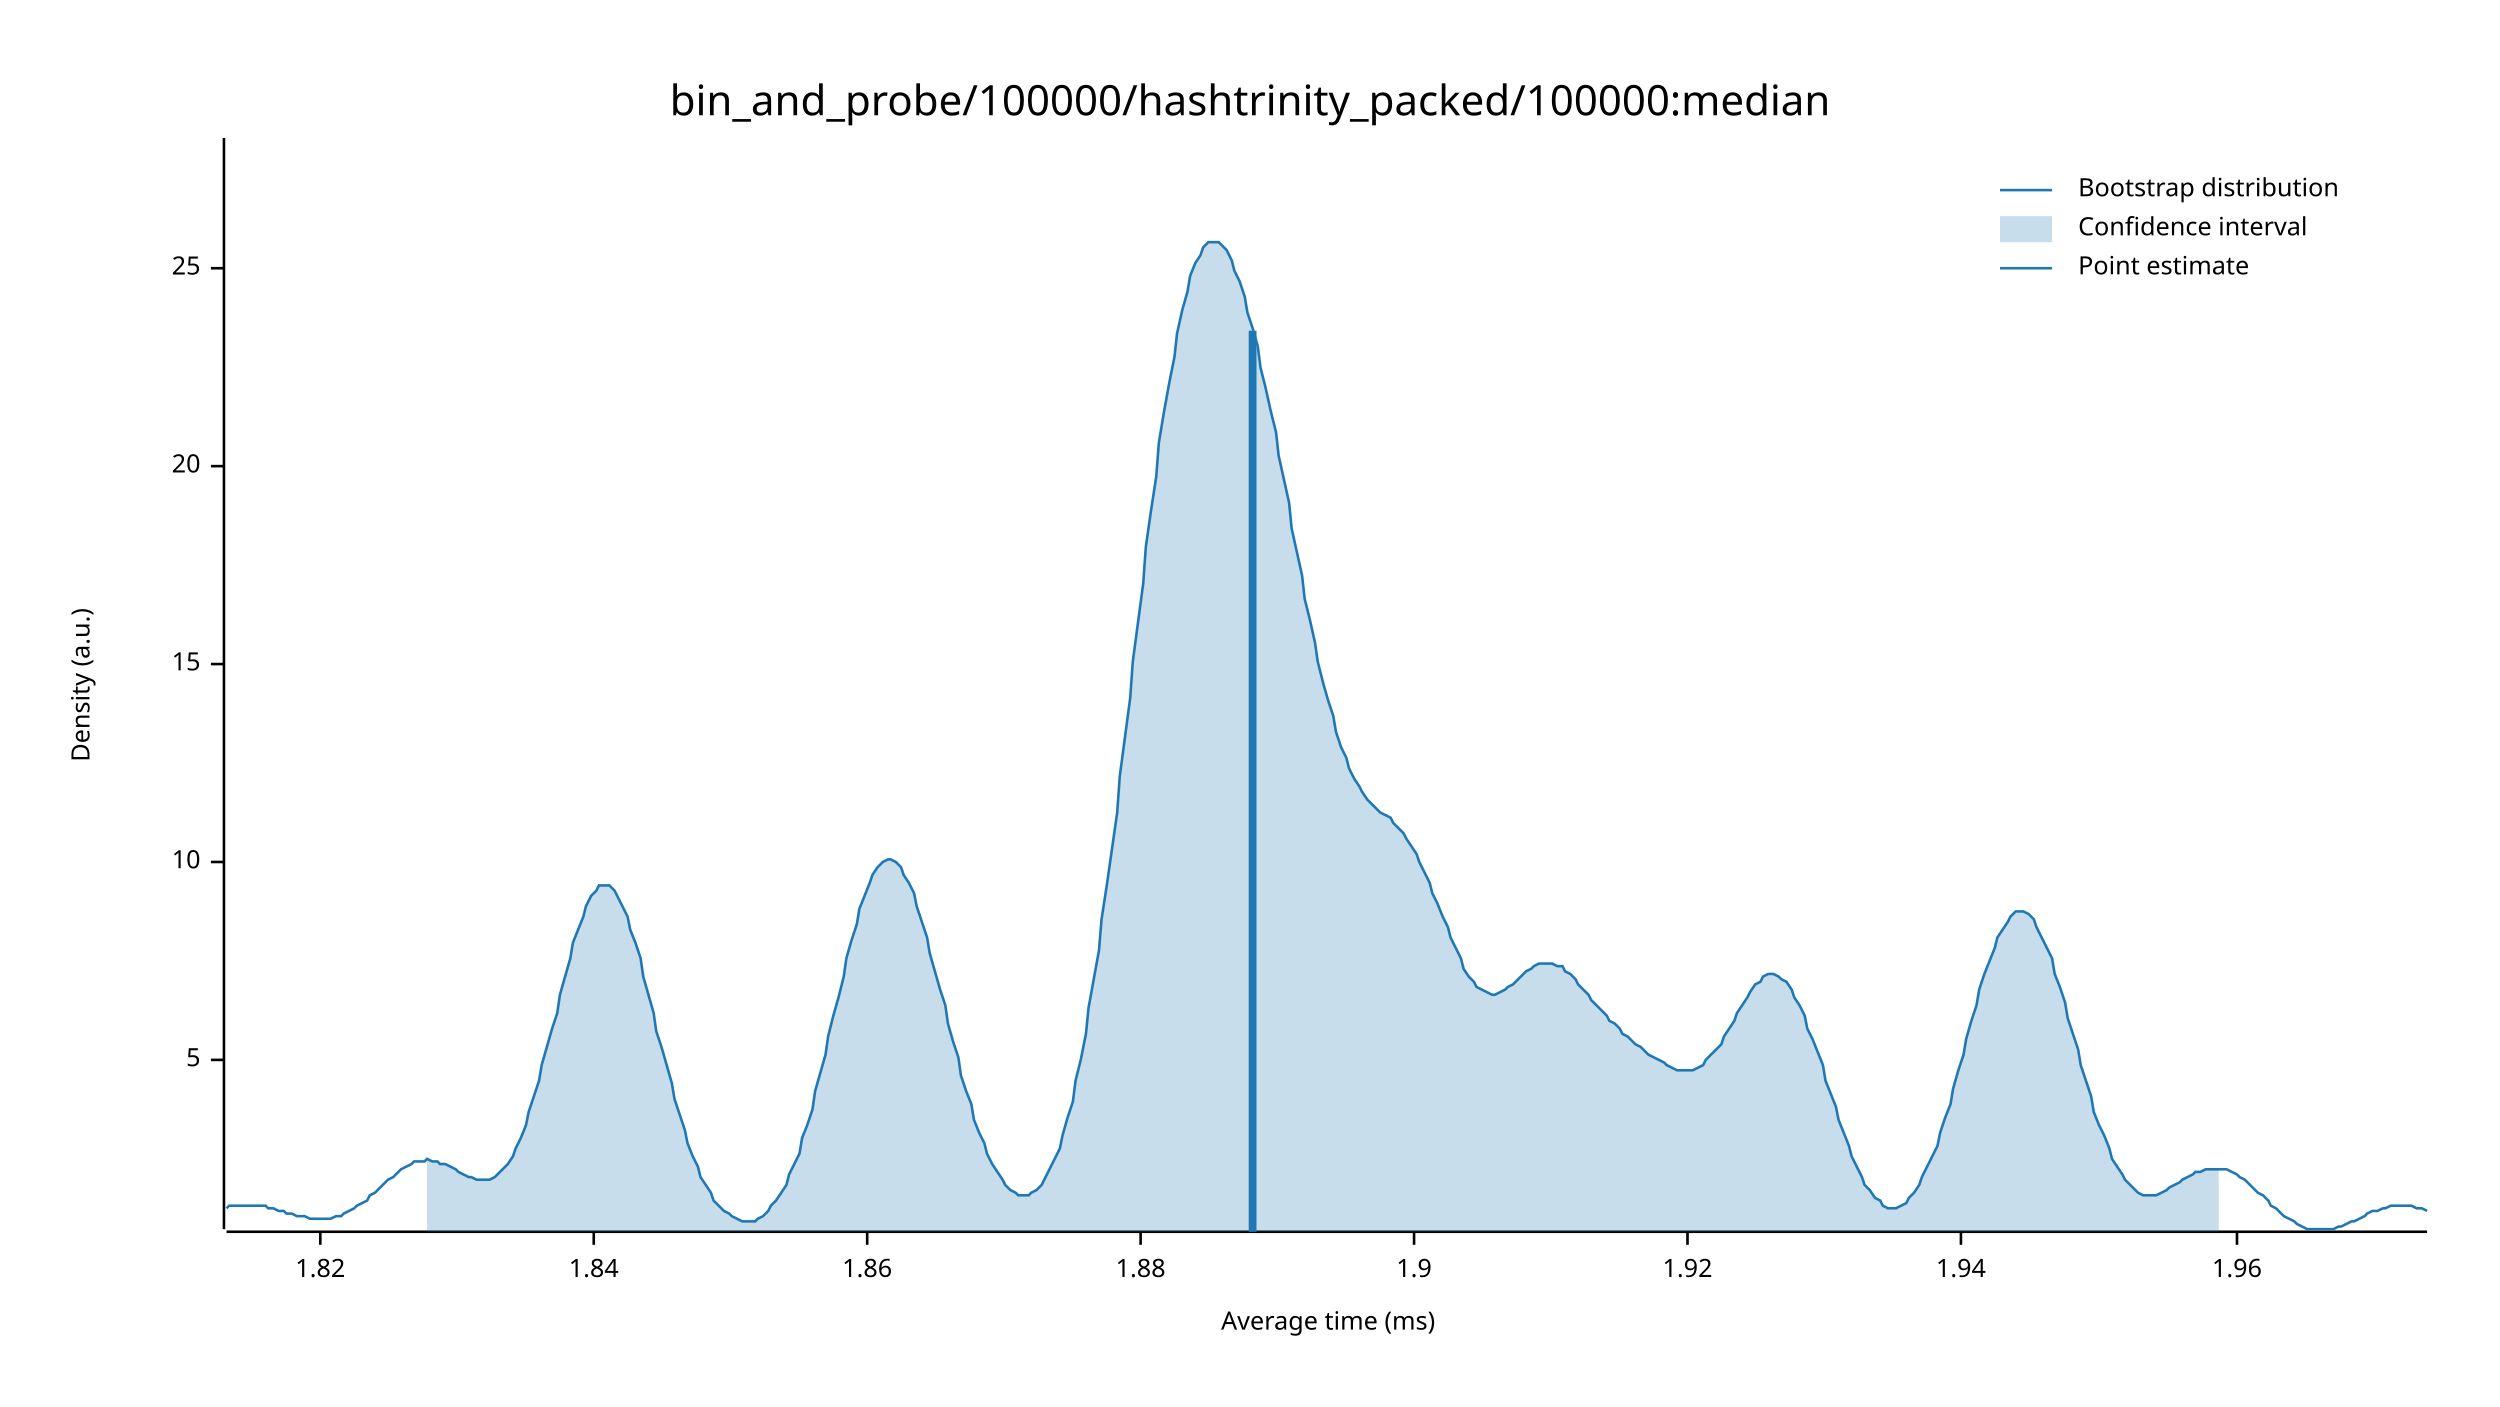
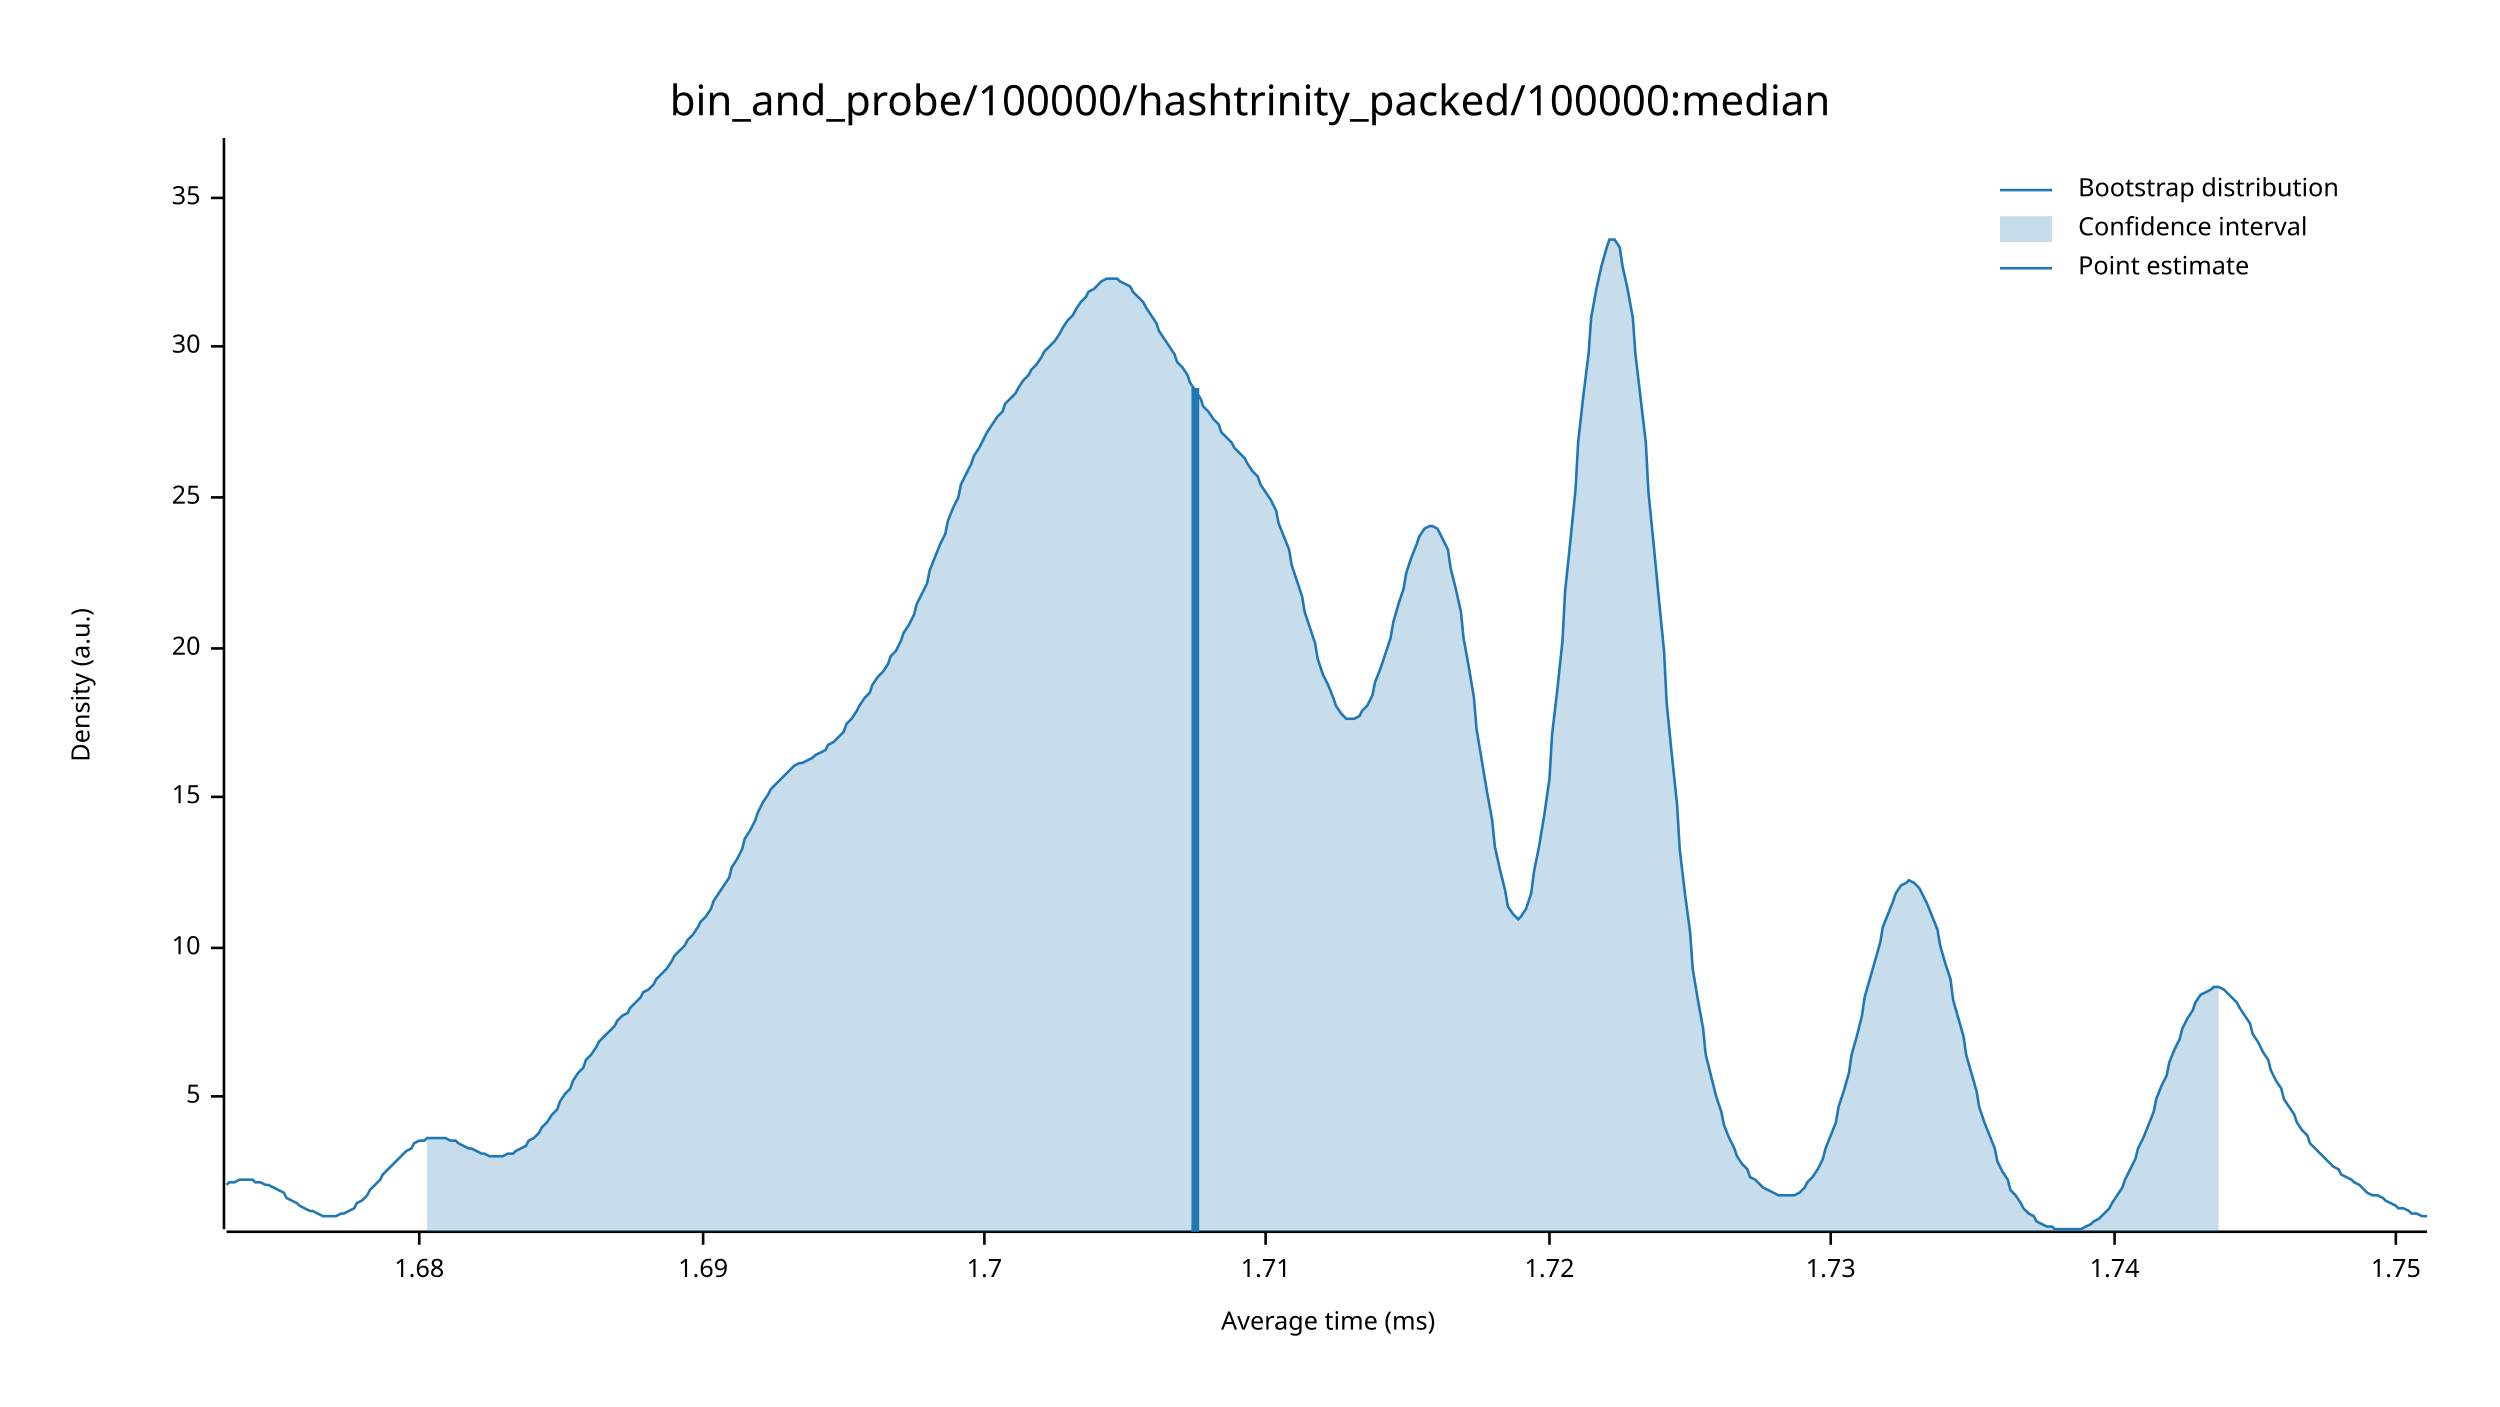
<svg xmlns="http://www.w3.org/2000/svg" width="960" height="540" viewBox="0 0 960 540">
  <text x="480" y="32" dy="0.76em" text-anchor="middle" font-family="sans-serif" font-size="16.129" opacity="1" fill="#000000">
bin_and_probe/100000/hashtrinity_packed/100000:median
</text>
  <text x="27" y="263" dy="0.76em" text-anchor="middle" font-family="sans-serif" font-size="9.677" opacity="1" fill="#000000" transform="rotate(270, 27, 263)">
Density (a.u.)
</text>
  <text x="510" y="513" dy="-0.5ex" text-anchor="middle" font-family="sans-serif" font-size="9.677" opacity="1" fill="#000000">
Average time (ms)
</text>
  <polyline fill="none" opacity="1" stroke="#000000" stroke-width="1" points="86,53 86,472 " />
-   <text x="77" y="407" dy="0.5ex" text-anchor="end" font-family="sans-serif" font-size="9.677" opacity="1" fill="#000000">
+   <text x="77" y="421" dy="0.5ex" text-anchor="end" font-family="sans-serif" font-size="9.677" opacity="1" fill="#000000">
5
</text>
-   <polyline fill="none" opacity="1" stroke="#000000" stroke-width="1" points="81,407 86,407 " />
-   <text x="77" y="331" dy="0.5ex" text-anchor="end" font-family="sans-serif" font-size="9.677" opacity="1" fill="#000000">
+   <polyline fill="none" opacity="1" stroke="#000000" stroke-width="1" points="81,421 86,421 " />
+   <text x="77" y="364" dy="0.5ex" text-anchor="end" font-family="sans-serif" font-size="9.677" opacity="1" fill="#000000">
10
</text>
-   <polyline fill="none" opacity="1" stroke="#000000" stroke-width="1" points="81,331 86,331 " />
-   <text x="77" y="255" dy="0.5ex" text-anchor="end" font-family="sans-serif" font-size="9.677" opacity="1" fill="#000000">
+   <polyline fill="none" opacity="1" stroke="#000000" stroke-width="1" points="81,364 86,364 " />
+   <text x="77" y="306" dy="0.5ex" text-anchor="end" font-family="sans-serif" font-size="9.677" opacity="1" fill="#000000">
15
</text>
-   <polyline fill="none" opacity="1" stroke="#000000" stroke-width="1" points="81,255 86,255 " />
-   <text x="77" y="179" dy="0.5ex" text-anchor="end" font-family="sans-serif" font-size="9.677" opacity="1" fill="#000000">
+   <polyline fill="none" opacity="1" stroke="#000000" stroke-width="1" points="81,306 86,306 " />
+   <text x="77" y="249" dy="0.5ex" text-anchor="end" font-family="sans-serif" font-size="9.677" opacity="1" fill="#000000">
20
</text>
-   <polyline fill="none" opacity="1" stroke="#000000" stroke-width="1" points="81,179 86,179 " />
-   <text x="77" y="103" dy="0.5ex" text-anchor="end" font-family="sans-serif" font-size="9.677" opacity="1" fill="#000000">
+   <polyline fill="none" opacity="1" stroke="#000000" stroke-width="1" points="81,249 86,249 " />
+   <text x="77" y="191" dy="0.5ex" text-anchor="end" font-family="sans-serif" font-size="9.677" opacity="1" fill="#000000">
25
</text>
-   <polyline fill="none" opacity="1" stroke="#000000" stroke-width="1" points="81,103 86,103 " />
+   <polyline fill="none" opacity="1" stroke="#000000" stroke-width="1" points="81,191 86,191 " />
+   <text x="77" y="133" dy="0.5ex" text-anchor="end" font-family="sans-serif" font-size="9.677" opacity="1" fill="#000000">
+ 30
+ </text>
+   <polyline fill="none" opacity="1" stroke="#000000" stroke-width="1" points="81,133 86,133 " />
+   <text x="77" y="76" dy="0.5ex" text-anchor="end" font-family="sans-serif" font-size="9.677" opacity="1" fill="#000000">
+ 35
+ </text>
+   <polyline fill="none" opacity="1" stroke="#000000" stroke-width="1" points="81,76 86,76 " />
  <polyline fill="none" opacity="1" stroke="#000000" stroke-width="1" points="87,473 932,473 " />
-   <text x="123" y="483" dy="0.76em" text-anchor="middle" font-family="sans-serif" font-size="9.677" opacity="1" fill="#000000">
- 1.82
+   <text x="161" y="483" dy="0.76em" text-anchor="middle" font-family="sans-serif" font-size="9.677" opacity="1" fill="#000000">
+ 1.68
</text>
-   <polyline fill="none" opacity="1" stroke="#000000" stroke-width="1" points="123,473 123,478 " />
-   <text x="228" y="483" dy="0.76em" text-anchor="middle" font-family="sans-serif" font-size="9.677" opacity="1" fill="#000000">
- 1.84
+   <polyline fill="none" opacity="1" stroke="#000000" stroke-width="1" points="161,473 161,478 " />
+   <text x="270" y="483" dy="0.76em" text-anchor="middle" font-family="sans-serif" font-size="9.677" opacity="1" fill="#000000">
+ 1.69
</text>
-   <polyline fill="none" opacity="1" stroke="#000000" stroke-width="1" points="228,473 228,478 " />
-   <text x="333" y="483" dy="0.76em" text-anchor="middle" font-family="sans-serif" font-size="9.677" opacity="1" fill="#000000">
- 1.86
+   <polyline fill="none" opacity="1" stroke="#000000" stroke-width="1" points="270,473 270,478 " />
+   <text x="378" y="483" dy="0.76em" text-anchor="middle" font-family="sans-serif" font-size="9.677" opacity="1" fill="#000000">
+ 1.7
</text>
-   <polyline fill="none" opacity="1" stroke="#000000" stroke-width="1" points="333,473 333,478 " />
-   <text x="438" y="483" dy="0.76em" text-anchor="middle" font-family="sans-serif" font-size="9.677" opacity="1" fill="#000000">
- 1.88
+   <polyline fill="none" opacity="1" stroke="#000000" stroke-width="1" points="378,473 378,478 " />
+   <text x="486" y="483" dy="0.76em" text-anchor="middle" font-family="sans-serif" font-size="9.677" opacity="1" fill="#000000">
+ 1.71
</text>
-   <polyline fill="none" opacity="1" stroke="#000000" stroke-width="1" points="438,473 438,478 " />
-   <text x="543" y="483" dy="0.76em" text-anchor="middle" font-family="sans-serif" font-size="9.677" opacity="1" fill="#000000">
- 1.9
+   <polyline fill="none" opacity="1" stroke="#000000" stroke-width="1" points="486,473 486,478 " />
+   <text x="595" y="483" dy="0.76em" text-anchor="middle" font-family="sans-serif" font-size="9.677" opacity="1" fill="#000000">
+ 1.72
</text>
-   <polyline fill="none" opacity="1" stroke="#000000" stroke-width="1" points="543,473 543,478 " />
-   <text x="648" y="483" dy="0.76em" text-anchor="middle" font-family="sans-serif" font-size="9.677" opacity="1" fill="#000000">
- 1.92
+   <polyline fill="none" opacity="1" stroke="#000000" stroke-width="1" points="595,473 595,478 " />
+   <text x="703" y="483" dy="0.76em" text-anchor="middle" font-family="sans-serif" font-size="9.677" opacity="1" fill="#000000">
+ 1.73
</text>
-   <polyline fill="none" opacity="1" stroke="#000000" stroke-width="1" points="648,473 648,478 " />
-   <text x="753" y="483" dy="0.76em" text-anchor="middle" font-family="sans-serif" font-size="9.677" opacity="1" fill="#000000">
- 1.94
+   <polyline fill="none" opacity="1" stroke="#000000" stroke-width="1" points="703,473 703,478 " />
+   <text x="812" y="483" dy="0.76em" text-anchor="middle" font-family="sans-serif" font-size="9.677" opacity="1" fill="#000000">
+ 1.74
</text>
-   <polyline fill="none" opacity="1" stroke="#000000" stroke-width="1" points="753,473 753,478 " />
-   <text x="859" y="483" dy="0.76em" text-anchor="middle" font-family="sans-serif" font-size="9.677" opacity="1" fill="#000000">
- 1.96
+   <polyline fill="none" opacity="1" stroke="#000000" stroke-width="1" points="812,473 812,478 " />
+   <text x="920" y="483" dy="0.76em" text-anchor="middle" font-family="sans-serif" font-size="9.677" opacity="1" fill="#000000">
+ 1.75
</text>
-   <polyline fill="none" opacity="1" stroke="#000000" stroke-width="1" points="859,473 859,478 " />
-   <polyline fill="none" opacity="1" stroke="#1F78B4" stroke-width="1" points="87,464 88,463 90,463 92,463 93,463 95,463 97,463 98,463 100,463 102,463 103,464 105,464 107,465 109,465 110,466 112,466 114,467 115,467 117,467 119,468 120,468 122,468 124,468 125,468 127,468 129,467 131,467 132,466 134,465 136,464 137,463 139,462 141,461 142,459 144,458 146,456 147,455 149,453 151,452 153,450 154,449 156,448 158,447 159,446 161,446 163,446 164,445 166,446 168,446 169,447 171,447 173,448 175,449 176,450 178,451 180,452 181,452 183,453 185,453 186,453 188,453 190,452 191,451 193,449 195,447 197,444 198,441 200,437 202,432 203,427 205,421 207,415 208,409 210,402 212,395 214,389 215,382 217,375 219,368 220,362 222,357 224,352 225,348 227,344 229,342 230,340 232,340 234,340 236,342 237,344 239,348 241,352 242,357 244,362 246,368 247,375 249,382 251,389 252,396 254,402 256,409 258,416 259,422 261,428 263,434 264,439 266,444 268,448 269,452 271,455 273,458 274,461 276,463 278,465 280,466 281,467 283,468 285,469 286,469 288,469 290,469 291,468 293,467 295,465 296,463 298,461 300,458 302,455 303,451 305,447 307,443 308,437 310,432 312,426 313,419 315,412 317,405 318,398 320,390 322,383 324,375 325,368 327,361 329,355 330,349 332,344 334,339 335,336 337,333 339,331 341,330 342,330 344,331 346,333 347,336 349,339 351,343 352,348 354,354 356,360 357,366 359,373 361,380 363,386 364,393 366,400 368,406 369,413 371,419 373,424 374,430 376,435 378,439 379,443 381,447 383,450 385,453 386,455 388,457 390,458 391,459 393,459 395,459 396,458 398,457 400,455 401,453 403,449 405,445 407,441 408,436 410,429 412,423 413,415 415,407 417,397 418,387 420,376 422,365 423,353 425,340 427,326 429,312 430,298 432,283 434,268 435,254 437,239 439,224 440,210 442,196 444,183 445,170 447,158 449,147 451,137 452,128 454,119 456,112 457,106 459,101 461,98 462,95 464,93 466,93 468,93 469,94 471,96 473,100 474,104 476,108 478,114 479,120 481,126 483,133 484,141 486,149 488,158 490,166 491,175 493,184 495,193 496,203 498,212 500,221 501,230 503,238 505,247 506,254 508,262 510,269 512,275 513,281 515,287 517,291 518,295 520,299 522,302 523,304 525,307 527,309 528,310 530,312 532,313 534,314 535,316 537,318 539,320 540,322 542,325 544,328 545,331 547,335 549,339 550,343 552,347 554,352 556,356 557,360 559,364 561,368 562,372 564,375 566,377 567,379 569,380 571,381 573,382 574,382 576,381 578,380 579,379 581,378 583,376 584,375 586,373 588,372 589,371 591,370 593,370 595,370 596,370 598,371 600,371 601,373 603,374 605,376 606,378 608,380 610,382 611,384 613,386 615,388 617,390 618,392 620,393 622,395 623,397 625,398 627,400 628,401 630,402 632,404 633,405 635,406 637,407 639,408 640,409 642,410 644,411 645,411 647,411 649,411 650,411 652,410 654,409 655,407 657,405 659,403 661,401 662,398 664,395 666,392 667,389 669,386 671,383 672,381 674,378 676,377 677,375 679,374 681,374 683,375 684,376 686,377 688,380 689,383 691,386 693,390 694,395 696,399 698,404 700,409 701,415 703,420 705,425 706,430 708,435 710,440 711,444 713,448 715,452 716,455 718,457 720,460 722,461 723,463 725,464 727,464 728,464 730,463 732,462 733,460 735,458 737,455 738,452 740,448 742,444 744,440 745,435 747,429 749,424 750,418 752,411 754,405 755,399 757,392 759,386 760,380 762,374 764,369 766,364 767,360 769,357 771,354 772,352 774,350 776,350 777,350 779,351 781,353 782,356 784,360 786,364 788,368 789,374 791,379 793,385 794,391 796,397 798,403 799,409 801,415 803,421 804,427 806,432 808,436 810,441 811,445 813,448 815,451 816,453 818,455 820,457 821,458 823,459 825,459 827,459 828,459 830,458 832,457 833,456 835,455 837,454 838,453 840,452 842,451 843,450 845,450 847,449 849,449 850,449 852,449 854,449 855,449 857,450 859,451 860,452 862,453 864,455 865,456 867,458 869,459 871,461 872,463 874,464 876,466 877,467 879,468 881,469 882,470 884,471 886,472 887,472 889,472 891,472 893,472 894,472 896,472 898,471 899,471 901,470 903,469 904,469 906,468 908,467 909,466 911,465 913,465 915,464 916,464 918,463 920,463 921,463 923,463 925,463 926,463 928,464 930,464 932,465 " />
-   <polygon opacity="0.25" fill="#1F78B4" points="164,445 166,446 168,446 169,447 171,447 173,448 175,449 176,450 178,451 180,452 181,452 183,453 185,453 186,453 188,453 190,452 191,451 193,449 195,447 197,444 198,441 200,437 202,432 203,427 205,421 207,415 208,409 210,402 212,395 214,389 215,382 217,375 219,368 220,362 222,357 224,352 225,348 227,344 229,342 230,340 232,340 234,340 236,342 237,344 239,348 241,352 242,357 244,362 246,368 247,375 249,382 251,389 252,396 254,402 256,409 258,416 259,422 261,428 263,434 264,439 266,444 268,448 269,452 271,455 273,458 274,461 276,463 278,465 280,466 281,467 283,468 285,469 286,469 288,469 290,469 291,468 293,467 295,465 296,463 298,461 300,458 302,455 303,451 305,447 307,443 308,437 310,432 312,426 313,419 315,412 317,405 318,398 320,390 322,383 324,375 325,368 327,361 329,355 330,349 332,344 334,339 335,336 337,333 339,331 341,330 342,330 344,331 346,333 347,336 349,339 351,343 352,348 354,354 356,360 357,366 359,373 361,380 363,386 364,393 366,400 368,406 369,413 371,419 373,424 374,430 376,435 378,439 379,443 381,447 383,450 385,453 386,455 388,457 390,458 391,459 393,459 395,459 396,458 398,457 400,455 401,453 403,449 405,445 407,441 408,436 410,429 412,423 413,415 415,407 417,397 418,387 420,376 422,365 423,353 425,340 427,326 429,312 430,298 432,283 434,268 435,254 437,239 439,224 440,210 442,196 444,183 445,170 447,158 449,147 451,137 452,128 454,119 456,112 457,106 459,101 461,98 462,95 464,93 466,93 468,93 469,94 471,96 473,100 474,104 476,108 478,114 479,120 481,126 483,133 484,141 486,149 488,158 490,166 491,175 493,184 495,193 496,203 498,212 500,221 501,230 503,238 505,247 506,254 508,262 510,269 512,275 513,281 515,287 517,291 518,295 520,299 522,302 523,304 525,307 527,309 528,310 530,312 532,313 534,314 535,316 537,318 539,320 540,322 542,325 544,328 545,331 547,335 549,339 550,343 552,347 554,352 556,356 557,360 559,364 561,368 562,372 564,375 566,377 567,379 569,380 571,381 573,382 574,382 576,381 578,380 579,379 581,378 583,376 584,375 586,373 588,372 589,371 591,370 593,370 595,370 596,370 598,371 600,371 601,373 603,374 605,376 606,378 608,380 610,382 611,384 613,386 615,388 617,390 618,392 620,393 622,395 623,397 625,398 627,400 628,401 630,402 632,404 633,405 635,406 637,407 639,408 640,409 642,410 644,411 645,411 647,411 649,411 650,411 652,410 654,409 655,407 657,405 659,403 661,401 662,398 664,395 666,392 667,389 669,386 671,383 672,381 674,378 676,377 677,375 679,374 681,374 683,375 684,376 686,377 688,380 689,383 691,386 693,390 694,395 696,399 698,404 700,409 701,415 703,420 705,425 706,430 708,435 710,440 711,444 713,448 715,452 716,455 718,457 720,460 722,461 723,463 725,464 727,464 728,464 730,463 732,462 733,460 735,458 737,455 738,452 740,448 742,444 744,440 745,435 747,429 749,424 750,418 752,411 754,405 755,399 757,392 759,386 760,380 762,374 764,369 766,364 767,360 769,357 771,354 772,352 774,350 776,350 777,350 779,351 781,353 782,356 784,360 786,364 788,368 789,374 791,379 793,385 794,391 796,397 798,403 799,409 801,415 803,421 804,427 806,432 808,436 810,441 811,445 813,448 815,451 816,453 818,455 820,457 821,458 823,459 825,459 827,459 828,459 830,458 832,457 833,456 835,455 837,454 838,453 840,452 842,451 843,450 845,450 847,449 849,449 850,449 852,449 852,473 164,473 " />
-   <polyline fill="none" opacity="1" stroke="#1F78B4" stroke-width="3" points="481,473 481,127 " />
+   <polyline fill="none" opacity="1" stroke="#000000" stroke-width="1" points="920,473 920,478 " />
+   <polyline fill="none" opacity="1" stroke="#1F78B4" stroke-width="1" points="87,455 88,454 90,454 92,453 93,453 95,453 97,453 98,454 100,454 102,455 103,455 105,456 107,457 109,458 110,460 112,461 114,462 115,463 117,464 119,465 120,465 122,466 124,467 125,467 127,467 129,467 131,466 132,466 134,465 136,464 137,462 139,461 141,459 142,457 144,455 146,453 147,451 149,449 151,447 153,445 154,444 156,442 158,441 159,439 161,438 163,438 164,437 166,437 168,437 169,437 171,437 173,438 175,438 176,439 178,440 180,441 181,441 183,442 185,443 186,443 188,444 190,444 191,444 193,444 195,443 197,443 198,442 200,441 202,440 203,438 205,437 207,435 208,433 210,431 212,428 214,426 215,423 217,420 219,418 220,415 222,412 224,410 225,407 227,405 229,402 230,400 232,398 234,396 236,394 237,392 239,390 241,389 242,387 244,385 246,383 247,381 249,380 251,378 252,376 254,374 256,372 258,369 259,367 261,365 263,363 264,361 266,359 268,356 269,354 271,352 273,349 274,346 276,343 278,340 280,337 281,333 283,330 285,326 286,322 288,319 290,315 291,312 293,308 295,305 296,303 298,301 300,299 302,297 303,296 305,294 307,293 308,293 310,292 312,291 313,290 315,289 317,288 318,286 320,285 322,283 324,281 325,278 327,276 329,273 330,271 332,268 334,266 335,263 337,260 339,258 341,255 342,252 344,250 346,246 347,243 349,240 351,236 352,232 354,228 356,224 357,219 359,214 361,209 363,205 364,200 366,195 368,191 369,186 371,182 373,178 374,175 376,172 378,168 379,166 381,163 383,160 385,158 386,155 388,153 390,151 391,149 393,146 395,144 396,142 398,140 400,137 401,135 403,133 405,131 407,128 408,126 410,123 412,121 413,119 415,116 417,114 418,112 420,111 422,109 423,108 425,107 427,107 429,107 430,108 432,109 434,110 435,112 437,114 439,116 440,118 442,121 444,124 445,127 447,130 449,133 451,136 452,139 454,141 456,144 457,147 459,150 461,153 462,156 464,158 466,161 468,163 469,166 471,168 473,170 474,172 476,174 478,176 479,178 481,181 483,183 484,186 486,189 488,192 490,196 491,201 493,206 495,211 496,217 498,223 500,229 501,235 503,241 505,247 506,253 508,259 510,263 512,268 513,271 515,274 517,276 518,276 520,276 522,275 523,273 525,271 527,267 528,262 530,257 532,251 534,245 535,239 537,232 539,226 540,220 542,214 544,209 545,206 547,203 549,202 550,202 552,203 554,207 556,211 557,218 559,226 561,235 562,245 564,256 566,268 567,280 569,292 571,304 573,315 574,325 576,334 578,342 579,348 581,351 583,353 584,352 586,349 588,343 589,335 591,325 593,313 595,299 596,282 598,265 600,246 601,227 603,208 605,188 606,170 608,152 610,136 611,122 613,111 615,102 617,95 618,92 620,92 622,95 623,102 625,111 627,122 628,136 630,153 632,170 633,189 635,209 637,230 639,250 640,270 642,290 644,309 645,326 647,343 649,358 650,372 652,384 654,395 655,405 657,413 659,421 661,427 662,432 664,437 666,441 667,444 669,447 671,449 672,452 674,453 676,455 677,456 679,457 681,458 683,459 684,459 686,459 688,459 689,459 691,458 693,456 694,454 696,452 698,449 700,445 701,441 703,436 705,431 706,425 708,419 710,412 711,405 713,398 715,390 716,383 718,376 720,369 722,362 723,356 725,351 727,346 728,343 730,340 732,339 733,338 735,339 737,341 738,343 740,347 742,352 744,357 745,363 747,370 749,376 750,384 752,391 754,398 755,405 757,412 759,419 760,425 762,431 764,436 766,441 767,446 769,450 771,453 772,457 774,459 776,462 777,464 779,466 781,467 782,469 784,470 786,471 788,471 789,472 791,472 793,472 794,472 796,472 798,472 799,472 801,471 803,470 804,469 806,468 808,466 810,464 811,462 813,459 815,456 816,453 818,449 820,445 821,441 823,437 825,432 827,427 828,422 830,417 832,413 833,408 835,403 837,399 838,395 840,391 842,388 843,385 845,382 847,381 849,380 850,379 852,379 854,380 855,381 857,383 859,385 860,387 862,390 864,393 865,397 867,400 869,404 871,407 872,411 874,415 876,418 877,422 879,425 881,428 882,431 884,434 886,436 887,439 889,441 891,443 893,445 894,446 896,448 898,449 899,451 901,452 903,453 904,454 906,455 908,457 909,458 911,459 913,459 915,460 916,461 918,462 920,463 921,464 923,464 925,465 926,466 928,466 930,467 932,467 " />
+   <polygon opacity="0.25" fill="#1F78B4" points="164,437 166,437 168,437 169,437 171,437 173,438 175,438 176,439 178,440 180,441 181,441 183,442 185,443 186,443 188,444 190,444 191,444 193,444 195,443 197,443 198,442 200,441 202,440 203,438 205,437 207,435 208,433 210,431 212,428 214,426 215,423 217,420 219,418 220,415 222,412 224,410 225,407 227,405 229,402 230,400 232,398 234,396 236,394 237,392 239,390 241,389 242,387 244,385 246,383 247,381 249,380 251,378 252,376 254,374 256,372 258,369 259,367 261,365 263,363 264,361 266,359 268,356 269,354 271,352 273,349 274,346 276,343 278,340 280,337 281,333 283,330 285,326 286,322 288,319 290,315 291,312 293,308 295,305 296,303 298,301 300,299 302,297 303,296 305,294 307,293 308,293 310,292 312,291 313,290 315,289 317,288 318,286 320,285 322,283 324,281 325,278 327,276 329,273 330,271 332,268 334,266 335,263 337,260 339,258 341,255 342,252 344,250 346,246 347,243 349,240 351,236 352,232 354,228 356,224 357,219 359,214 361,209 363,205 364,200 366,195 368,191 369,186 371,182 373,178 374,175 376,172 378,168 379,166 381,163 383,160 385,158 386,155 388,153 390,151 391,149 393,146 395,144 396,142 398,140 400,137 401,135 403,133 405,131 407,128 408,126 410,123 412,121 413,119 415,116 417,114 418,112 420,111 422,109 423,108 425,107 427,107 429,107 430,108 432,109 434,110 435,112 437,114 439,116 440,118 442,121 444,124 445,127 447,130 449,133 451,136 452,139 454,141 456,144 457,147 459,150 461,153 462,156 464,158 466,161 468,163 469,166 471,168 473,170 474,172 476,174 478,176 479,178 481,181 483,183 484,186 486,189 488,192 490,196 491,201 493,206 495,211 496,217 498,223 500,229 501,235 503,241 505,247 506,253 508,259 510,263 512,268 513,271 515,274 517,276 518,276 520,276 522,275 523,273 525,271 527,267 528,262 530,257 532,251 534,245 535,239 537,232 539,226 540,220 542,214 544,209 545,206 547,203 549,202 550,202 552,203 554,207 556,211 557,218 559,226 561,235 562,245 564,256 566,268 567,280 569,292 571,304 573,315 574,325 576,334 578,342 579,348 581,351 583,353 584,352 586,349 588,343 589,335 591,325 593,313 595,299 596,282 598,265 600,246 601,227 603,208 605,188 606,170 608,152 610,136 611,122 613,111 615,102 617,95 618,92 620,92 622,95 623,102 625,111 627,122 628,136 630,153 632,170 633,189 635,209 637,230 639,250 640,270 642,290 644,309 645,326 647,343 649,358 650,372 652,384 654,395 655,405 657,413 659,421 661,427 662,432 664,437 666,441 667,444 669,447 671,449 672,452 674,453 676,455 677,456 679,457 681,458 683,459 684,459 686,459 688,459 689,459 691,458 693,456 694,454 696,452 698,449 700,445 701,441 703,436 705,431 706,425 708,419 710,412 711,405 713,398 715,390 716,383 718,376 720,369 722,362 723,356 725,351 727,346 728,343 730,340 732,339 733,338 735,339 737,341 738,343 740,347 742,352 744,357 745,363 747,370 749,376 750,384 752,391 754,398 755,405 757,412 759,419 760,425 762,431 764,436 766,441 767,446 769,450 771,453 772,457 774,459 776,462 777,464 779,466 781,467 782,469 784,470 786,471 788,471 789,472 791,472 793,472 794,472 796,472 798,472 799,472 801,471 803,470 804,469 806,468 808,466 810,464 811,462 813,459 815,456 816,453 818,449 820,445 821,441 823,437 825,432 827,427 828,422 830,417 832,413 833,408 835,403 837,399 838,395 840,391 842,388 843,385 845,382 847,381 849,380 850,379 852,379 852,473 164,473 " />
+   <polyline fill="none" opacity="1" stroke="#1F78B4" stroke-width="3" points="459,473 459,149 " />
  <text x="798" y="68" dy="0.76em" text-anchor="start" font-family="sans-serif" font-size="9.677" opacity="1" fill="#000000">
Bootstrap distribution
</text>
  <text x="798" y="83" dy="0.76em" text-anchor="start" font-family="sans-serif" font-size="9.677" opacity="1" fill="#000000">
Confidence interval
</text>
  <text x="798" y="98" dy="0.76em" text-anchor="start" font-family="sans-serif" font-size="9.677" opacity="1" fill="#000000">
Point estimate
</text>
  <polyline fill="none" opacity="1" stroke="#1F78B4" stroke-width="1" points="768,73 788,73 " />
  <rect x="768" y="83" width="20" height="10" opacity="0.25" fill="#1F78B4" stroke="none" />
  <polyline fill="none" opacity="1" stroke="#1F78B4" stroke-width="1" points="768,103 788,103 " />
</svg>
